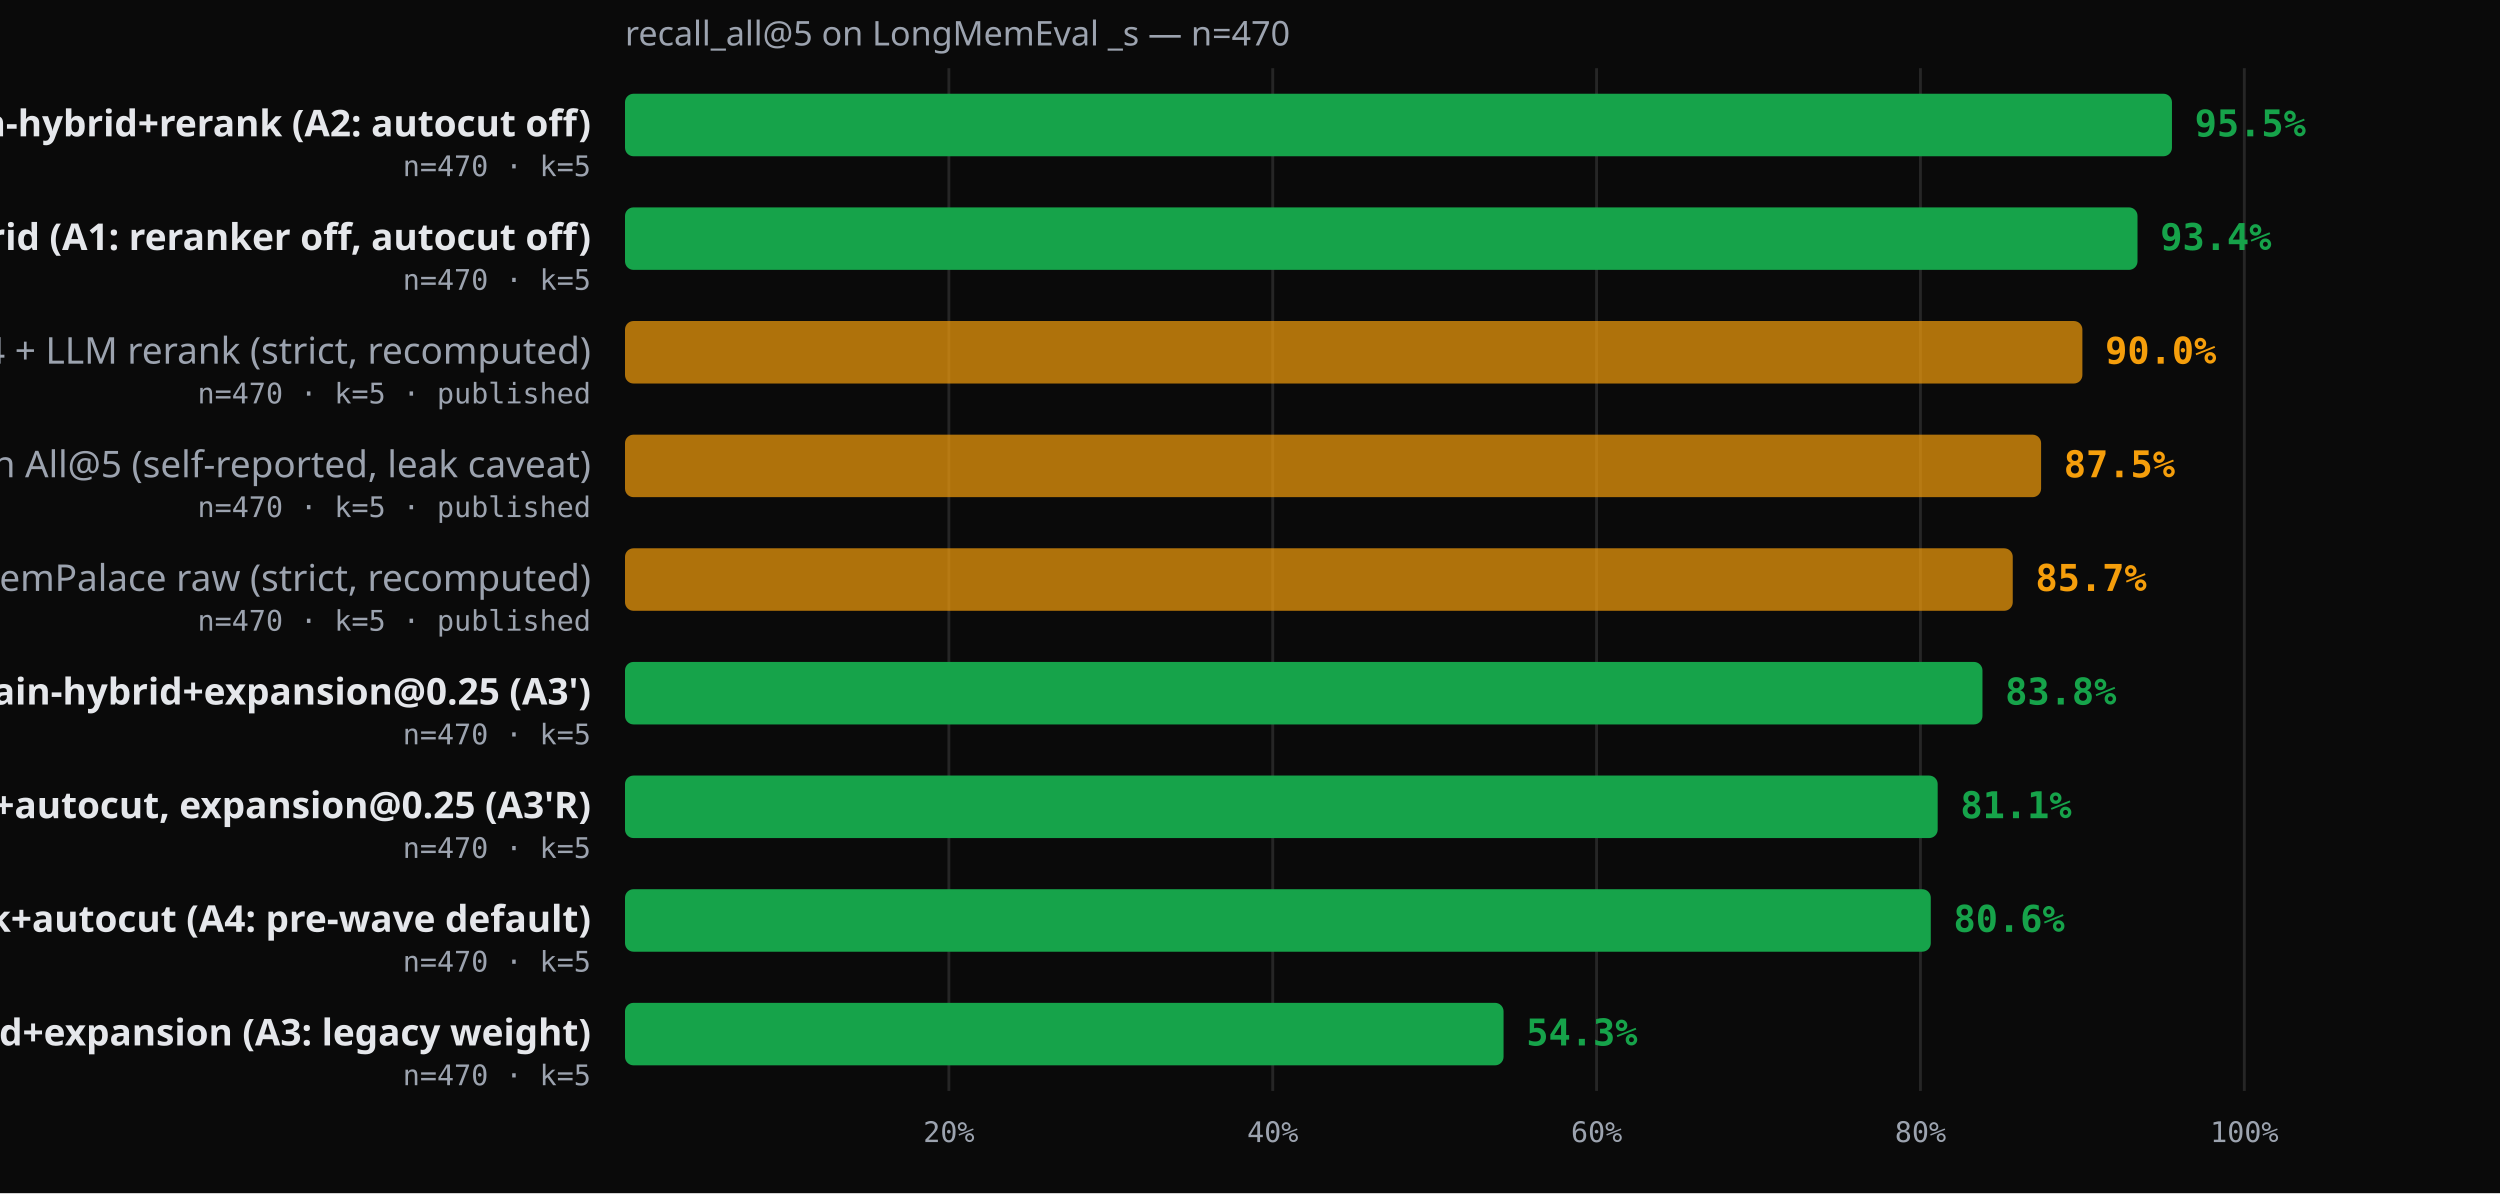
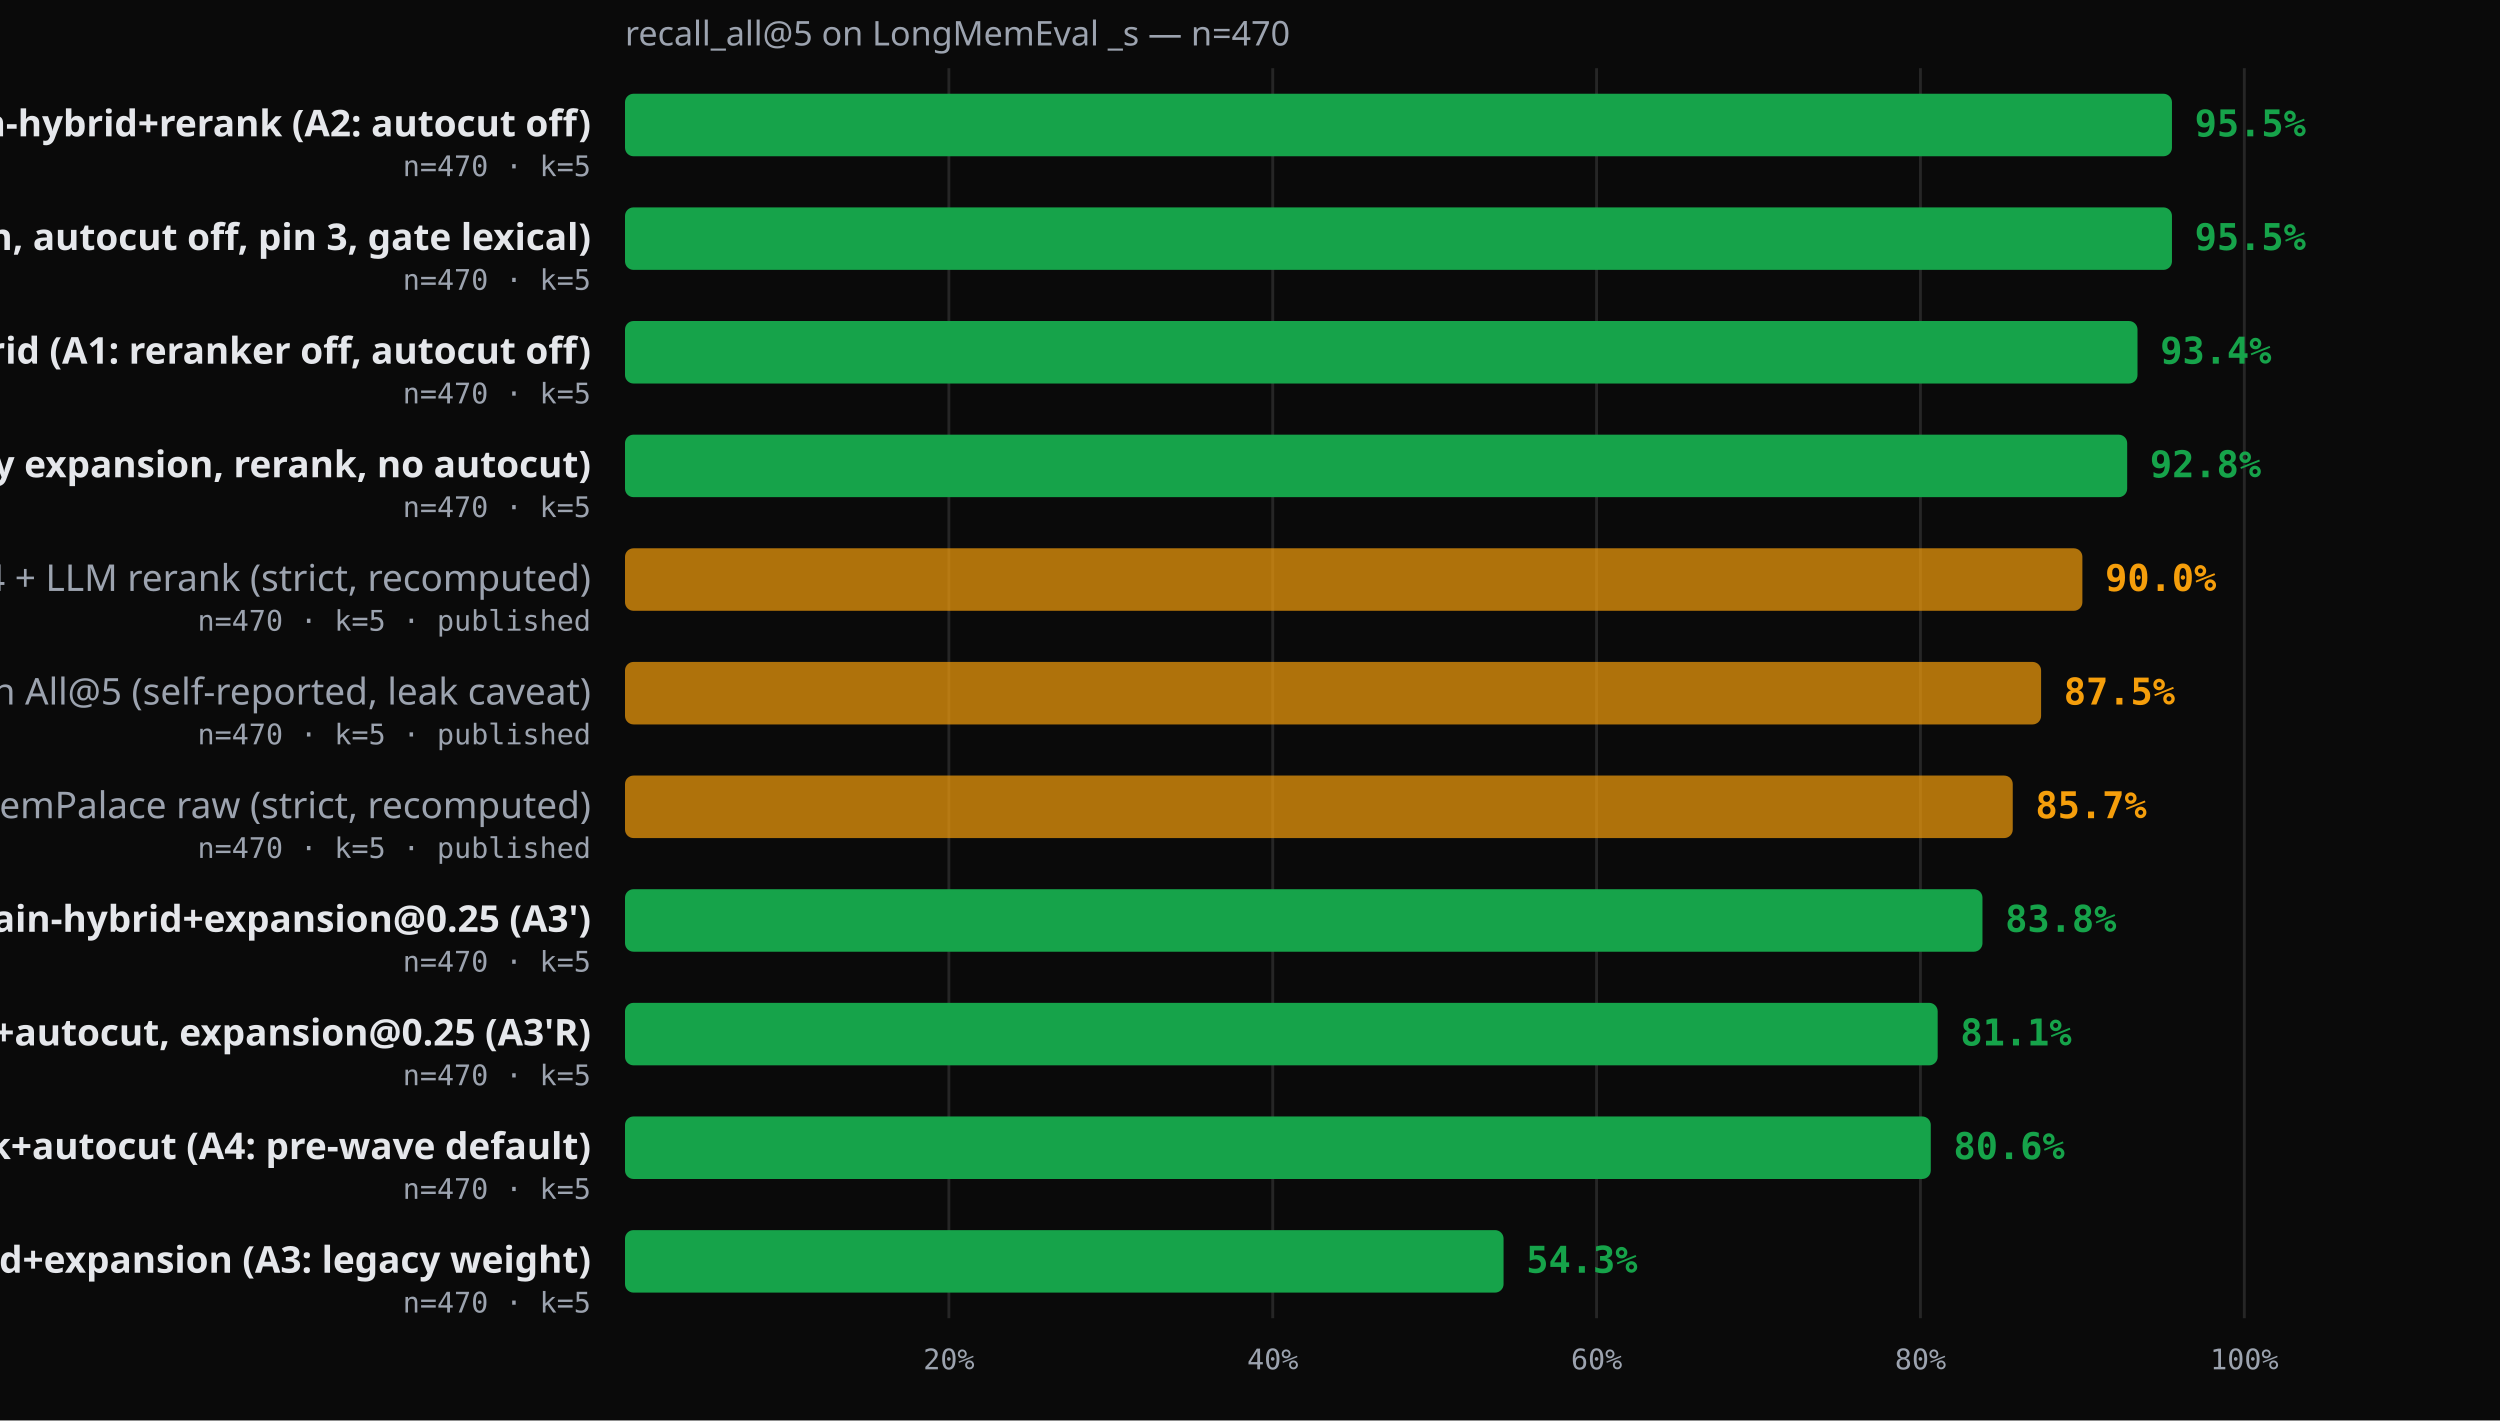
- <svg xmlns="http://www.w3.org/2000/svg" viewBox="0 0 880 420" width="880" height="420">
-   <rect width="880" height="420" fill="#0a0a0a" />
+ <svg xmlns="http://www.w3.org/2000/svg" viewBox="0 0 880 500" width="880" height="500">
+   <rect width="880" height="500" fill="#0a0a0a" />
  <text x="220" y="16" font-family="ui-sans-serif,system-ui,sans-serif" font-size="12" fill="#9ca3af">recall_all@5 on LongMemEval _s — n=470</text>
-   <line x1="334" y1="24" x2="334" y2="384" stroke="#262626" stroke-width="1" />
-   <text x="334" y="402" text-anchor="middle" font-family="ui-monospace,SFMono-Regular,monospace" font-size="10" fill="#9ca3af">20%</text>
-   <line x1="448" y1="24" x2="448" y2="384" stroke="#262626" stroke-width="1" />
-   <text x="448" y="402" text-anchor="middle" font-family="ui-monospace,SFMono-Regular,monospace" font-size="10" fill="#9ca3af">40%</text>
-   <line x1="562" y1="24" x2="562" y2="384" stroke="#262626" stroke-width="1" />
-   <text x="562" y="402" text-anchor="middle" font-family="ui-monospace,SFMono-Regular,monospace" font-size="10" fill="#9ca3af">60%</text>
-   <line x1="676" y1="24" x2="676" y2="384" stroke="#262626" stroke-width="1" />
-   <text x="676" y="402" text-anchor="middle" font-family="ui-monospace,SFMono-Regular,monospace" font-size="10" fill="#9ca3af">80%</text>
-   <line x1="790" y1="24" x2="790" y2="384" stroke="#262626" stroke-width="1" />
-   <text x="790" y="402" text-anchor="middle" font-family="ui-monospace,SFMono-Regular,monospace" font-size="10" fill="#9ca3af">100%</text>
+   <line x1="334" y1="24" x2="334" y2="464" stroke="#262626" stroke-width="1" />
+   <text x="334" y="482" text-anchor="middle" font-family="ui-monospace,SFMono-Regular,monospace" font-size="10" fill="#9ca3af">20%</text>
+   <line x1="448" y1="24" x2="448" y2="464" stroke="#262626" stroke-width="1" />
+   <text x="448" y="482" text-anchor="middle" font-family="ui-monospace,SFMono-Regular,monospace" font-size="10" fill="#9ca3af">40%</text>
+   <line x1="562" y1="24" x2="562" y2="464" stroke="#262626" stroke-width="1" />
+   <text x="562" y="482" text-anchor="middle" font-family="ui-monospace,SFMono-Regular,monospace" font-size="10" fill="#9ca3af">60%</text>
+   <line x1="676" y1="24" x2="676" y2="464" stroke="#262626" stroke-width="1" />
+   <text x="676" y="482" text-anchor="middle" font-family="ui-monospace,SFMono-Regular,monospace" font-size="10" fill="#9ca3af">80%</text>
+   <line x1="790" y1="24" x2="790" y2="464" stroke="#262626" stroke-width="1" />
+   <text x="790" y="482" text-anchor="middle" font-family="ui-monospace,SFMono-Regular,monospace" font-size="10" fill="#9ca3af">100%</text>
  <text x="208" y="48" text-anchor="end" font-family="ui-sans-serif,system-ui,sans-serif" font-size="13" font-weight="600" fill="#e5e7eb">gbrain-hybrid+rerank (A2: autocut off)</text>
  <rect x="220" y="33" width="544.532" height="22" rx="3" fill="#16a34a" opacity="1" />
  <text x="772.532" y="48" text-anchor="start" font-family="ui-monospace,SFMono-Regular,monospace" font-size="13" font-weight="700" fill="#16a34a">95.5%</text>
  <text x="208" y="62" text-anchor="end" font-family="ui-monospace,SFMono-Regular,monospace" font-size="10" fill="#9ca3af">n=470 · k=5</text>
-   <text x="208" y="88" text-anchor="end" font-family="ui-sans-serif,system-ui,sans-serif" font-size="13" font-weight="600" fill="#e5e7eb">gbrain-hybrid (A1: reranker off, autocut off)</text>
-   <rect x="220" y="73" width="532.404" height="22" rx="3" fill="#16a34a" opacity="1" />
-   <text x="760.404" y="88" text-anchor="start" font-family="ui-monospace,SFMono-Regular,monospace" font-size="13" font-weight="700" fill="#16a34a">93.4%</text>
+   <text x="208" y="88" text-anchor="end" font-family="ui-sans-serif,system-ui,sans-serif" font-size="13" font-weight="600" fill="#e5e7eb">gbrain-hybrid release default v0.48.3.0 (rerank on, autocut off, pin 3, gate lexical)</text>
+   <rect x="220" y="73" width="544.532" height="22" rx="3" fill="#16a34a" opacity="1" />
+   <text x="772.532" y="88" text-anchor="start" font-family="ui-monospace,SFMono-Regular,monospace" font-size="13" font-weight="700" fill="#16a34a">95.5%</text>
  <text x="208" y="102" text-anchor="end" font-family="ui-monospace,SFMono-Regular,monospace" font-size="10" fill="#9ca3af">n=470 · k=5</text>
-   <text x="208" y="128" text-anchor="end" font-family="ui-sans-serif,system-ui,sans-serif" font-size="13" font-weight="400" fill="#9ca3af">MemPalace hybrid v4 + LLM rerank (strict, recomputed)</text>
-   <rect x="220" y="113" width="513" height="22" rx="3" fill="#f59e0b" opacity="0.7" />
-   <text x="741" y="128" text-anchor="start" font-family="ui-monospace,SFMono-Regular,monospace" font-size="13" font-weight="700" fill="#f59e0b">90.0%</text>
-   <text x="208" y="142" text-anchor="end" font-family="ui-monospace,SFMono-Regular,monospace" font-size="10" fill="#9ca3af">n=470 · k=5 · published</text>
-   <text x="208" y="168" text-anchor="end" font-family="ui-sans-serif,system-ui,sans-serif" font-size="13" font-weight="400" fill="#9ca3af">ContextFit fusion All@5 (self-reported, leak caveat)</text>
-   <rect x="220" y="153" width="498.465" height="22" rx="3" fill="#f59e0b" opacity="0.7" />
-   <text x="726.465" y="168" text-anchor="start" font-family="ui-monospace,SFMono-Regular,monospace" font-size="13" font-weight="700" fill="#f59e0b">87.5%</text>
-   <text x="208" y="182" text-anchor="end" font-family="ui-monospace,SFMono-Regular,monospace" font-size="10" fill="#9ca3af">n=470 · k=5 · published</text>
-   <text x="208" y="208" text-anchor="end" font-family="ui-sans-serif,system-ui,sans-serif" font-size="13" font-weight="400" fill="#9ca3af">MemPalace raw (strict, recomputed)</text>
-   <rect x="220" y="193" width="488.49" height="22" rx="3" fill="#f59e0b" opacity="0.7" />
-   <text x="716.49" y="208" text-anchor="start" font-family="ui-monospace,SFMono-Regular,monospace" font-size="13" font-weight="700" fill="#f59e0b">85.7%</text>
+   <text x="208" y="128" text-anchor="end" font-family="ui-sans-serif,system-ui,sans-serif" font-size="13" font-weight="600" fill="#e5e7eb">gbrain-hybrid (A1: reranker off, autocut off)</text>
+   <rect x="220" y="113" width="532.404" height="22" rx="3" fill="#16a34a" opacity="1" />
+   <text x="760.404" y="128" text-anchor="start" font-family="ui-monospace,SFMono-Regular,monospace" font-size="13" font-weight="700" fill="#16a34a">93.4%</text>
+   <text x="208" y="142" text-anchor="end" font-family="ui-monospace,SFMono-Regular,monospace" font-size="10" fill="#9ca3af">n=470 · k=5</text>
+   <text x="208" y="168" text-anchor="end" font-family="ui-sans-serif,system-ui,sans-serif" font-size="13" font-weight="600" fill="#e5e7eb">gbrain-hybrid tokenmax as released (legacy expansion, rerank, no autocut)</text>
+   <rect x="220" y="153" width="528.766" height="22" rx="3" fill="#16a34a" opacity="1" />
+   <text x="756.766" y="168" text-anchor="start" font-family="ui-monospace,SFMono-Regular,monospace" font-size="13" font-weight="700" fill="#16a34a">92.8%</text>
+   <text x="208" y="182" text-anchor="end" font-family="ui-monospace,SFMono-Regular,monospace" font-size="10" fill="#9ca3af">n=470 · k=5</text>
+   <text x="208" y="208" text-anchor="end" font-family="ui-sans-serif,system-ui,sans-serif" font-size="13" font-weight="400" fill="#9ca3af">MemPalace hybrid v4 + LLM rerank (strict, recomputed)</text>
+   <rect x="220" y="193" width="513" height="22" rx="3" fill="#f59e0b" opacity="0.7" />
+   <text x="741" y="208" text-anchor="start" font-family="ui-monospace,SFMono-Regular,monospace" font-size="13" font-weight="700" fill="#f59e0b">90.0%</text>
  <text x="208" y="222" text-anchor="end" font-family="ui-monospace,SFMono-Regular,monospace" font-size="10" fill="#9ca3af">n=470 · k=5 · published</text>
-   <text x="208" y="248" text-anchor="end" font-family="ui-sans-serif,system-ui,sans-serif" font-size="13" font-weight="600" fill="#e5e7eb">gbrain-hybrid+expansion@0.25 (A3')</text>
-   <rect x="220" y="233" width="477.83" height="22" rx="3" fill="#16a34a" opacity="1" />
-   <text x="705.83" y="248" text-anchor="start" font-family="ui-monospace,SFMono-Regular,monospace" font-size="13" font-weight="700" fill="#16a34a">83.8%</text>
-   <text x="208" y="262" text-anchor="end" font-family="ui-monospace,SFMono-Regular,monospace" font-size="10" fill="#9ca3af">n=470 · k=5</text>
-   <text x="208" y="288" text-anchor="end" font-family="ui-sans-serif,system-ui,sans-serif" font-size="13" font-weight="600" fill="#e5e7eb">gbrain-hybrid tokenmax+rerank+autocut, expansion@0.25 (A3'R)</text>
-   <rect x="220" y="273" width="462.064" height="22" rx="3" fill="#16a34a" opacity="1" />
-   <text x="690.064" y="288" text-anchor="start" font-family="ui-monospace,SFMono-Regular,monospace" font-size="13" font-weight="700" fill="#16a34a">81.1%</text>
-   <text x="208" y="302" text-anchor="end" font-family="ui-monospace,SFMono-Regular,monospace" font-size="10" fill="#9ca3af">n=470 · k=5</text>
-   <text x="208" y="328" text-anchor="end" font-family="ui-sans-serif,system-ui,sans-serif" font-size="13" font-weight="600" fill="#e5e7eb">gbrain-hybrid+rerank+autocut (A4: pre-wave default)</text>
-   <rect x="220" y="313" width="459.638" height="22" rx="3" fill="#16a34a" opacity="1" />
-   <text x="687.638" y="328" text-anchor="start" font-family="ui-monospace,SFMono-Regular,monospace" font-size="13" font-weight="700" fill="#16a34a">80.6%</text>
+   <text x="208" y="248" text-anchor="end" font-family="ui-sans-serif,system-ui,sans-serif" font-size="13" font-weight="400" fill="#9ca3af">ContextFit fusion All@5 (self-reported, leak caveat)</text>
+   <rect x="220" y="233" width="498.465" height="22" rx="3" fill="#f59e0b" opacity="0.7" />
+   <text x="726.465" y="248" text-anchor="start" font-family="ui-monospace,SFMono-Regular,monospace" font-size="13" font-weight="700" fill="#f59e0b">87.5%</text>
+   <text x="208" y="262" text-anchor="end" font-family="ui-monospace,SFMono-Regular,monospace" font-size="10" fill="#9ca3af">n=470 · k=5 · published</text>
+   <text x="208" y="288" text-anchor="end" font-family="ui-sans-serif,system-ui,sans-serif" font-size="13" font-weight="400" fill="#9ca3af">MemPalace raw (strict, recomputed)</text>
+   <rect x="220" y="273" width="488.49" height="22" rx="3" fill="#f59e0b" opacity="0.7" />
+   <text x="716.49" y="288" text-anchor="start" font-family="ui-monospace,SFMono-Regular,monospace" font-size="13" font-weight="700" fill="#f59e0b">85.7%</text>
+   <text x="208" y="302" text-anchor="end" font-family="ui-monospace,SFMono-Regular,monospace" font-size="10" fill="#9ca3af">n=470 · k=5 · published</text>
+   <text x="208" y="328" text-anchor="end" font-family="ui-sans-serif,system-ui,sans-serif" font-size="13" font-weight="600" fill="#e5e7eb">gbrain-hybrid+expansion@0.25 (A3')</text>
+   <rect x="220" y="313" width="477.83" height="22" rx="3" fill="#16a34a" opacity="1" />
+   <text x="705.83" y="328" text-anchor="start" font-family="ui-monospace,SFMono-Regular,monospace" font-size="13" font-weight="700" fill="#16a34a">83.8%</text>
  <text x="208" y="342" text-anchor="end" font-family="ui-monospace,SFMono-Regular,monospace" font-size="10" fill="#9ca3af">n=470 · k=5</text>
-   <text x="208" y="368" text-anchor="end" font-family="ui-sans-serif,system-ui,sans-serif" font-size="13" font-weight="600" fill="#e5e7eb">gbrain-hybrid+expansion (A3: legacy weight)</text>
-   <rect x="220" y="353" width="309.255" height="22" rx="3" fill="#16a34a" opacity="1" />
-   <text x="537.255" y="368" text-anchor="start" font-family="ui-monospace,SFMono-Regular,monospace" font-size="13" font-weight="700" fill="#16a34a">54.3%</text>
+   <text x="208" y="368" text-anchor="end" font-family="ui-sans-serif,system-ui,sans-serif" font-size="13" font-weight="600" fill="#e5e7eb">gbrain-hybrid tokenmax+rerank+autocut, expansion@0.25 (A3'R)</text>
+   <rect x="220" y="353" width="462.064" height="22" rx="3" fill="#16a34a" opacity="1" />
+   <text x="690.064" y="368" text-anchor="start" font-family="ui-monospace,SFMono-Regular,monospace" font-size="13" font-weight="700" fill="#16a34a">81.1%</text>
  <text x="208" y="382" text-anchor="end" font-family="ui-monospace,SFMono-Regular,monospace" font-size="10" fill="#9ca3af">n=470 · k=5</text>
+   <text x="208" y="408" text-anchor="end" font-family="ui-sans-serif,system-ui,sans-serif" font-size="13" font-weight="600" fill="#e5e7eb">gbrain-hybrid+rerank+autocut (A4: pre-wave default)</text>
+   <rect x="220" y="393" width="459.638" height="22" rx="3" fill="#16a34a" opacity="1" />
+   <text x="687.638" y="408" text-anchor="start" font-family="ui-monospace,SFMono-Regular,monospace" font-size="13" font-weight="700" fill="#16a34a">80.6%</text>
+   <text x="208" y="422" text-anchor="end" font-family="ui-monospace,SFMono-Regular,monospace" font-size="10" fill="#9ca3af">n=470 · k=5</text>
+   <text x="208" y="448" text-anchor="end" font-family="ui-sans-serif,system-ui,sans-serif" font-size="13" font-weight="600" fill="#e5e7eb">gbrain-hybrid+expansion (A3: legacy weight)</text>
+   <rect x="220" y="433" width="309.255" height="22" rx="3" fill="#16a34a" opacity="1" />
+   <text x="537.255" y="448" text-anchor="start" font-family="ui-monospace,SFMono-Regular,monospace" font-size="13" font-weight="700" fill="#16a34a">54.3%</text>
+   <text x="208" y="462" text-anchor="end" font-family="ui-monospace,SFMono-Regular,monospace" font-size="10" fill="#9ca3af">n=470 · k=5</text>
</svg>
